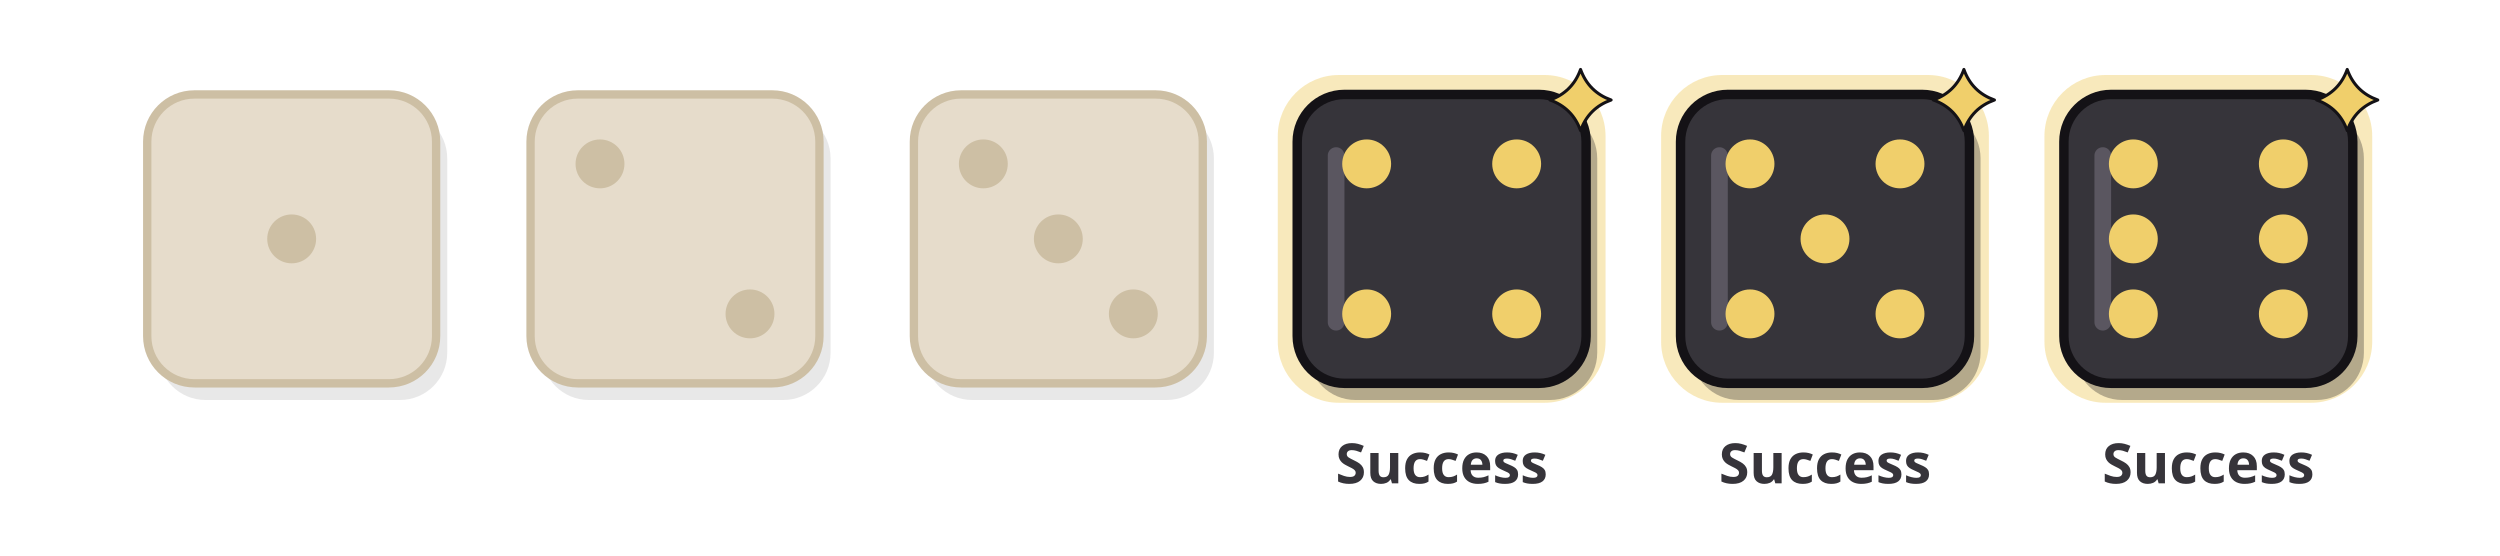
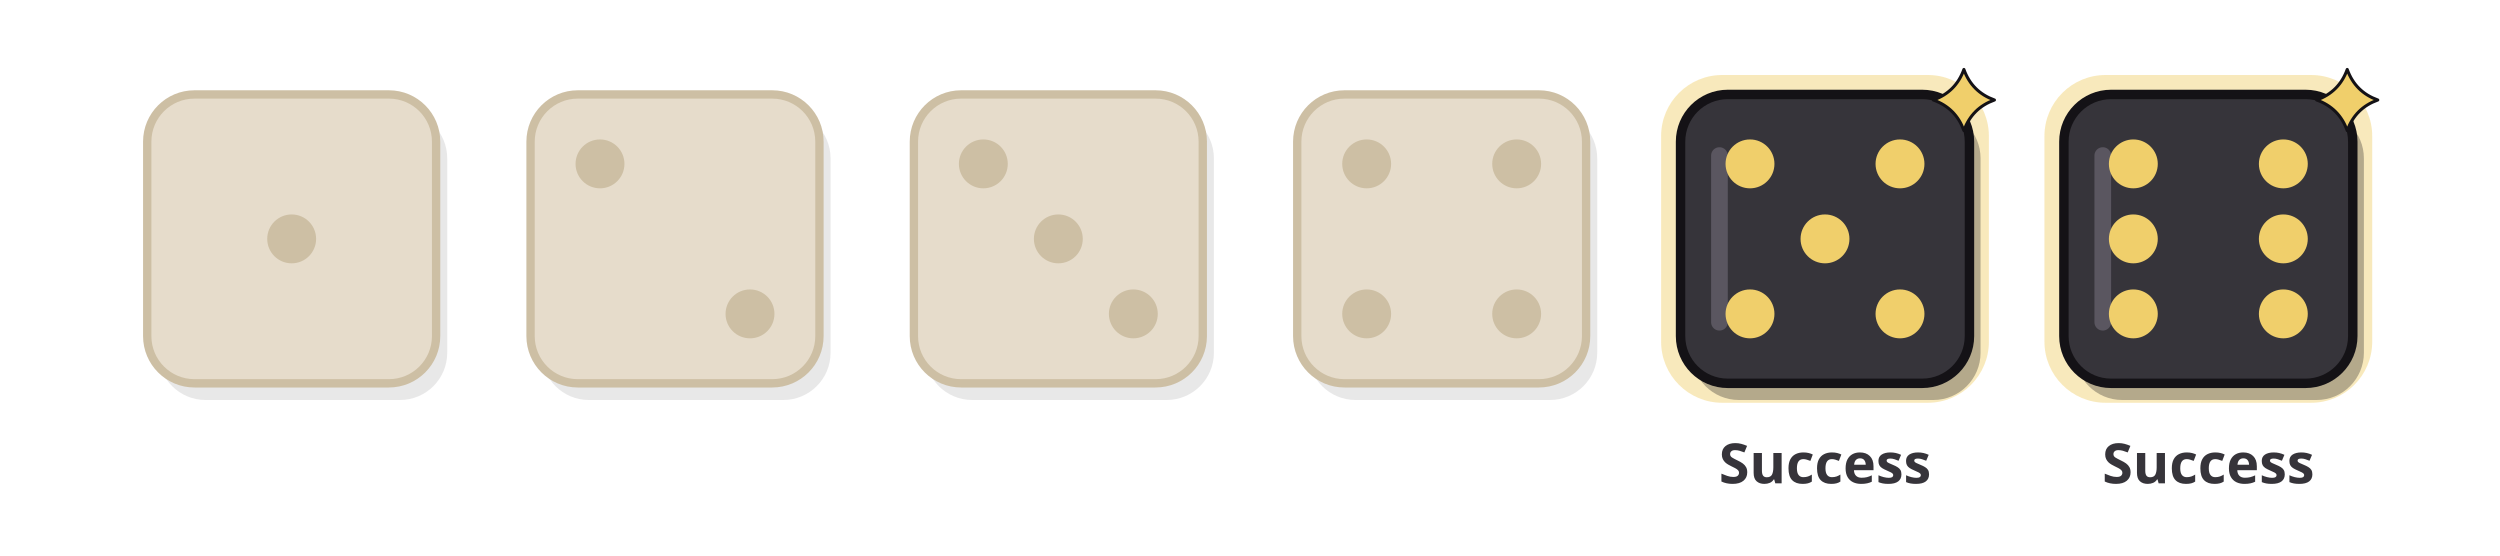
- <svg xmlns="http://www.w3.org/2000/svg" viewBox="0 0 900 200" role="img" aria-label="Dice faces one to six: four, five and six are Successes">
+ <svg xmlns="http://www.w3.org/2000/svg" viewBox="0 0 900 200" role="img" aria-label="Dice faces one to six: five and six are Successes">
  <rect x="57" y="40" width="104" height="104" rx="17" fill="#141216" opacity="0.1" />
  <rect x="53" y="34" width="104" height="104" rx="17" fill="#e6dccb" stroke="#cdbfa4" stroke-width="3" />
  <circle cx="105" cy="86" r="8.8" fill="#cdbfa4" />
  <rect x="195" y="40" width="104" height="104" rx="17" fill="#141216" opacity="0.1" />
  <rect x="191" y="34" width="104" height="104" rx="17" fill="#e6dccb" stroke="#cdbfa4" stroke-width="3" />
  <circle cx="216" cy="59" r="8.8" fill="#cdbfa4" />
  <circle cx="270" cy="113" r="8.8" fill="#cdbfa4" />
  <rect x="333" y="40" width="104" height="104" rx="17" fill="#141216" opacity="0.1" />
  <rect x="329" y="34" width="104" height="104" rx="17" fill="#e6dccb" stroke="#cdbfa4" stroke-width="3" />
  <circle cx="354" cy="59" r="8.8" fill="#cdbfa4" />
  <circle cx="381" cy="86" r="8.8" fill="#cdbfa4" />
  <circle cx="408" cy="113" r="8.8" fill="#cdbfa4" />
-   <rect x="460" y="27" width="118" height="118" rx="22" fill="#f0cf6b" opacity=".45" />
-   <rect x="471" y="40" width="104" height="104" rx="17" fill="#141216" opacity="0.3" />
-   <rect x="467" y="34" width="104" height="104" rx="17" fill="#36343a" stroke="#141216" stroke-width="3.4" />
-   <path d="M481 116V56" stroke="#5a5660" stroke-width="6" stroke-linecap="round" />
-   <circle cx="492" cy="59" r="8.8" fill="#f0cf6b" />
-   <circle cx="546" cy="59" r="8.8" fill="#f0cf6b" />
-   <circle cx="492" cy="113" r="8.8" fill="#f0cf6b" />
-   <circle cx="546" cy="113" r="8.8" fill="#f0cf6b" />
-   <path d="M569 25Q571.9 33.1 580 36Q571.9 38.9 569 47Q566.1 38.9 558 36Q566.1 33.1 569 25z" fill="#f0cf6b" stroke="#141216" stroke-width="1.1" stroke-linejoin="round" />
-   <text x="519" y="174" font-family="'Alegreya Sans', 'Segoe UI', sans-serif" font-size="20" font-weight="bold" fill="#36343a" text-anchor="middle">Success</text>
+   <rect x="471" y="40" width="104" height="104" rx="17" fill="#141216" opacity="0.1" />
+   <rect x="467" y="34" width="104" height="104" rx="17" fill="#e6dccb" stroke="#cdbfa4" stroke-width="3" />
+   <circle cx="492" cy="59" r="8.8" fill="#cdbfa4" />
+   <circle cx="546" cy="59" r="8.8" fill="#cdbfa4" />
+   <circle cx="492" cy="113" r="8.8" fill="#cdbfa4" />
+   <circle cx="546" cy="113" r="8.8" fill="#cdbfa4" />
  <rect x="598" y="27" width="118" height="118" rx="22" fill="#f0cf6b" opacity=".45" />
  <rect x="609" y="40" width="104" height="104" rx="17" fill="#141216" opacity="0.3" />
  <rect x="605" y="34" width="104" height="104" rx="17" fill="#36343a" stroke="#141216" stroke-width="3.4" />
  <path d="M619 116V56" stroke="#5a5660" stroke-width="6" stroke-linecap="round" />
  <circle cx="630" cy="59" r="8.8" fill="#f0cf6b" />
  <circle cx="684" cy="59" r="8.8" fill="#f0cf6b" />
  <circle cx="657" cy="86" r="8.8" fill="#f0cf6b" />
  <circle cx="630" cy="113" r="8.8" fill="#f0cf6b" />
  <circle cx="684" cy="113" r="8.8" fill="#f0cf6b" />
  <path d="M707 25Q709.9 33.1 718 36Q709.9 38.9 707 47Q704.1 38.9 696 36Q704.1 33.1 707 25z" fill="#f0cf6b" stroke="#141216" stroke-width="1.1" stroke-linejoin="round" />
  <text x="657" y="174" font-family="'Alegreya Sans', 'Segoe UI', sans-serif" font-size="20" font-weight="bold" fill="#36343a" text-anchor="middle">Success</text>
  <rect x="736" y="27" width="118" height="118" rx="22" fill="#f0cf6b" opacity=".45" />
  <rect x="747" y="40" width="104" height="104" rx="17" fill="#141216" opacity="0.3" />
  <rect x="743" y="34" width="104" height="104" rx="17" fill="#36343a" stroke="#141216" stroke-width="3.4" />
  <path d="M757 116V56" stroke="#5a5660" stroke-width="6" stroke-linecap="round" />
  <circle cx="768" cy="59" r="8.8" fill="#f0cf6b" />
  <circle cx="822" cy="59" r="8.8" fill="#f0cf6b" />
  <circle cx="768" cy="86" r="8.8" fill="#f0cf6b" />
  <circle cx="822" cy="86" r="8.8" fill="#f0cf6b" />
  <circle cx="768" cy="113" r="8.8" fill="#f0cf6b" />
  <circle cx="822" cy="113" r="8.8" fill="#f0cf6b" />
  <path d="M845 25Q847.9 33.1 856 36Q847.9 38.9 845 47Q842.1 38.9 834 36Q842.1 33.1 845 25z" fill="#f0cf6b" stroke="#141216" stroke-width="1.1" stroke-linejoin="round" />
  <text x="795" y="174" font-family="'Alegreya Sans', 'Segoe UI', sans-serif" font-size="20" font-weight="bold" fill="#36343a" text-anchor="middle">Success</text>
</svg>
